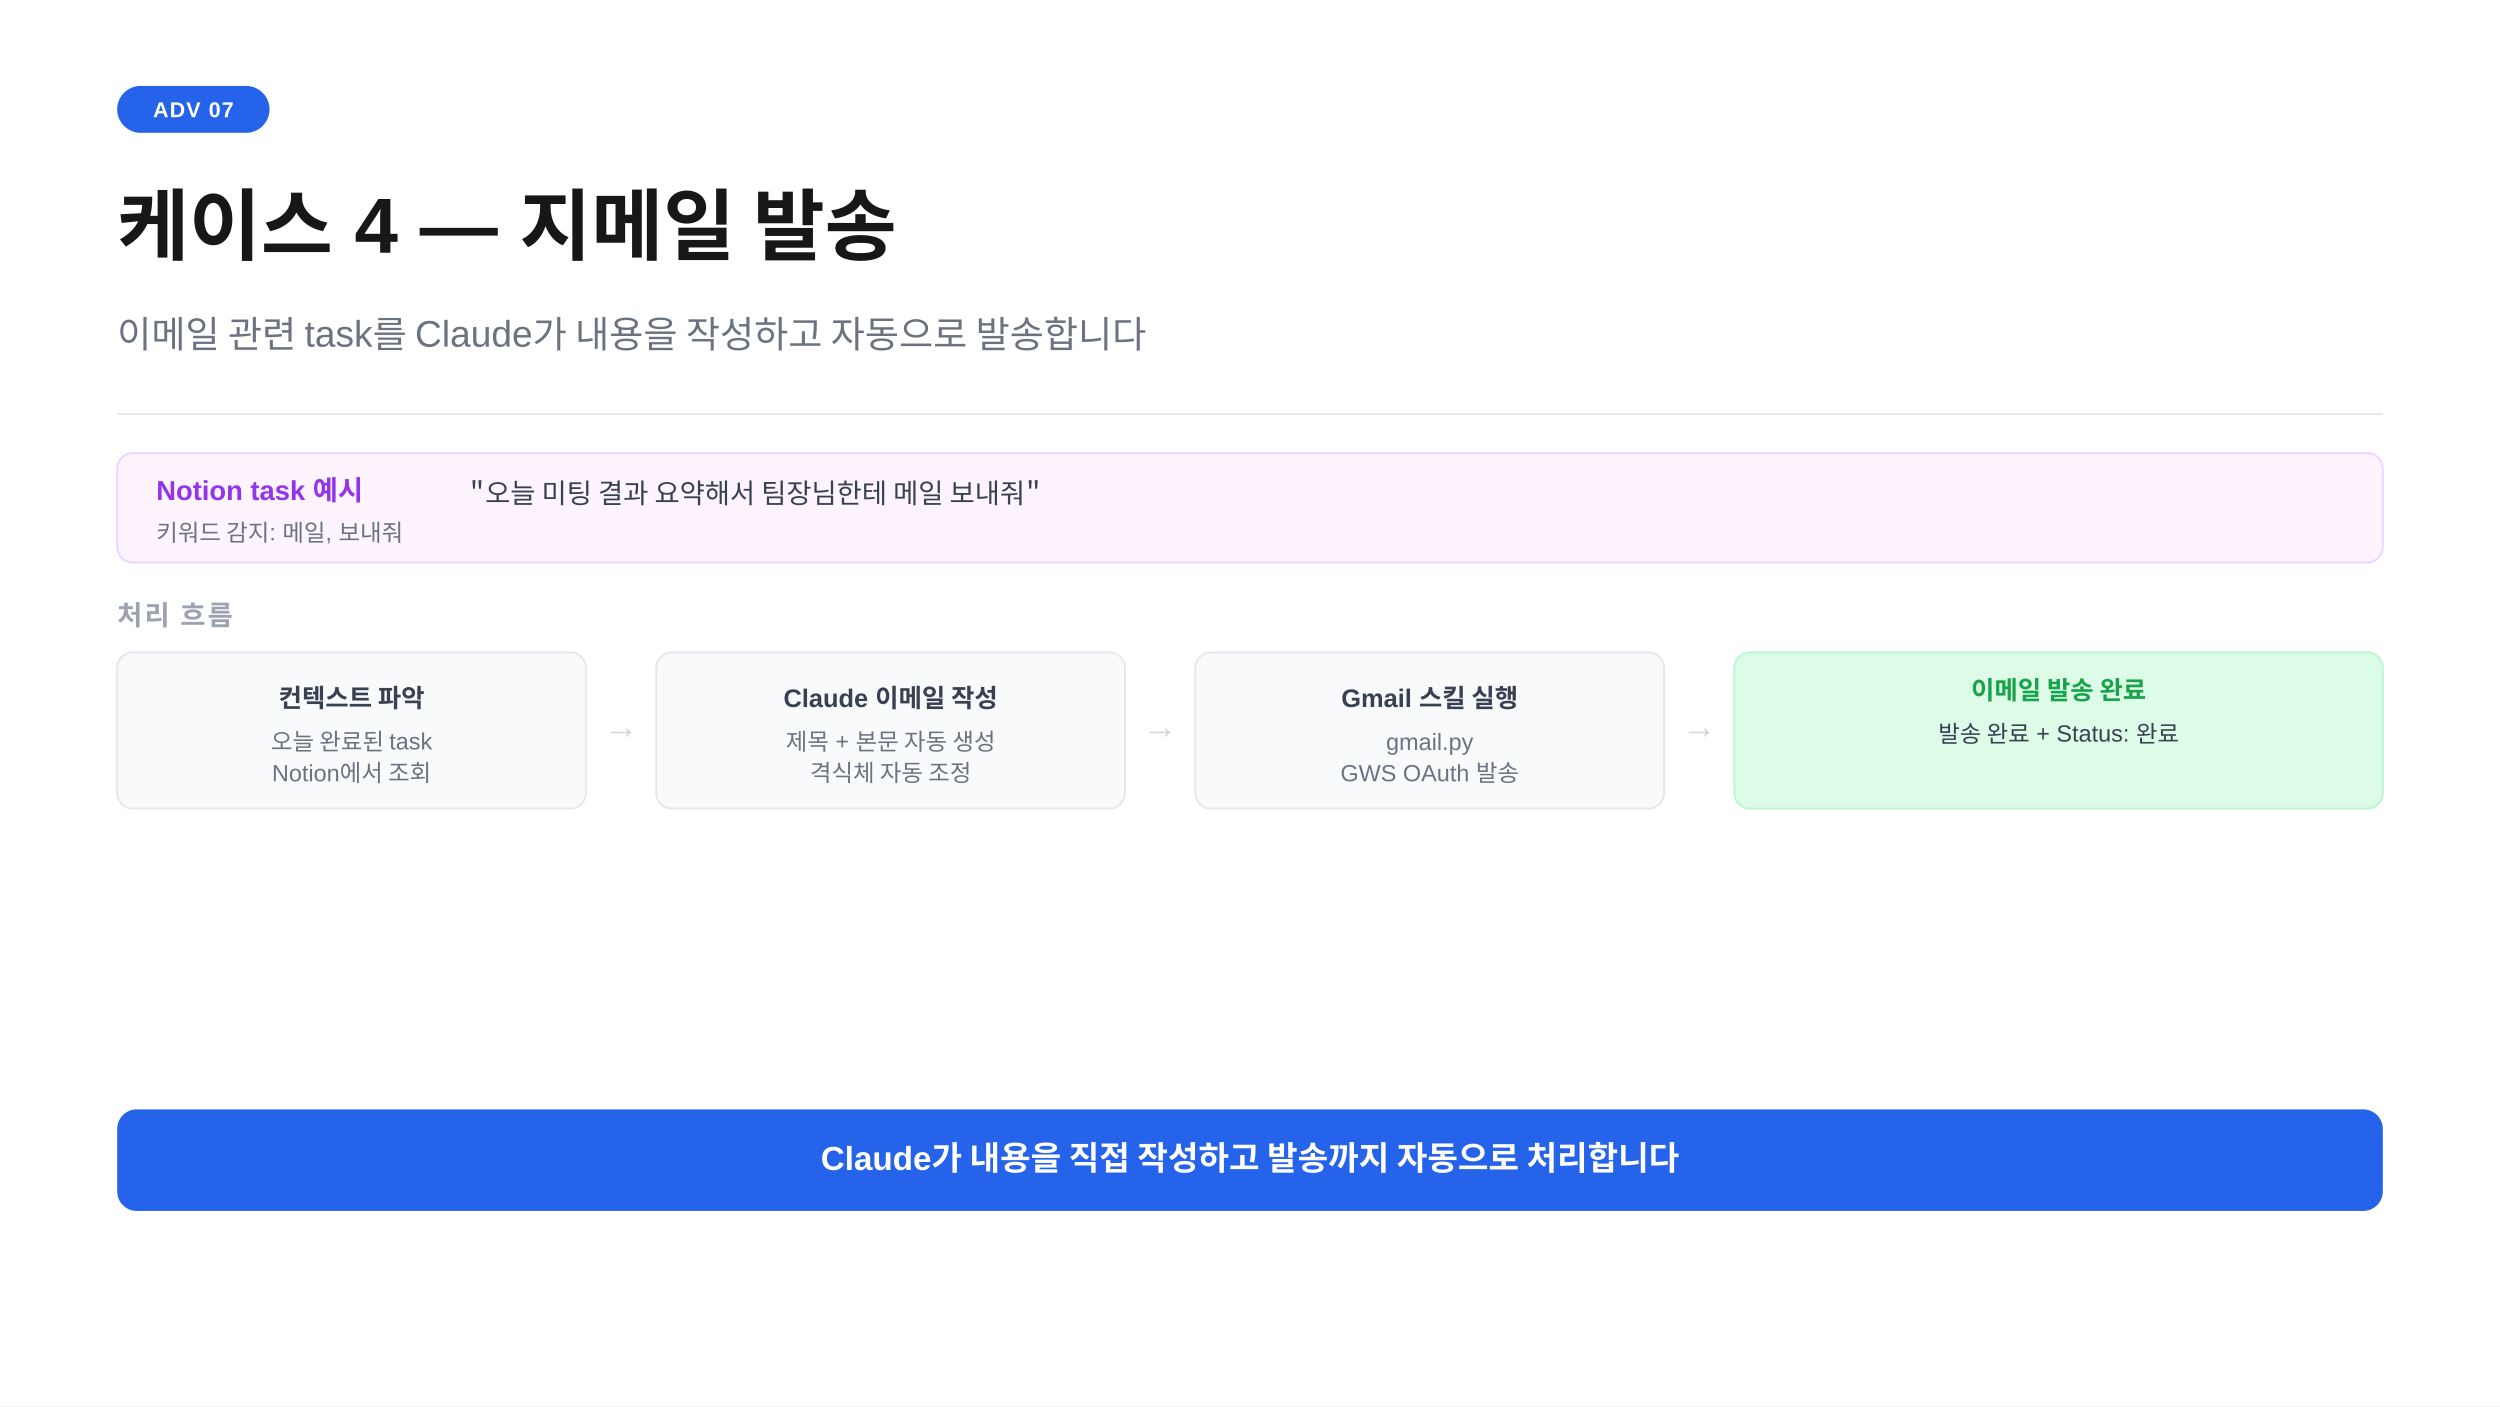
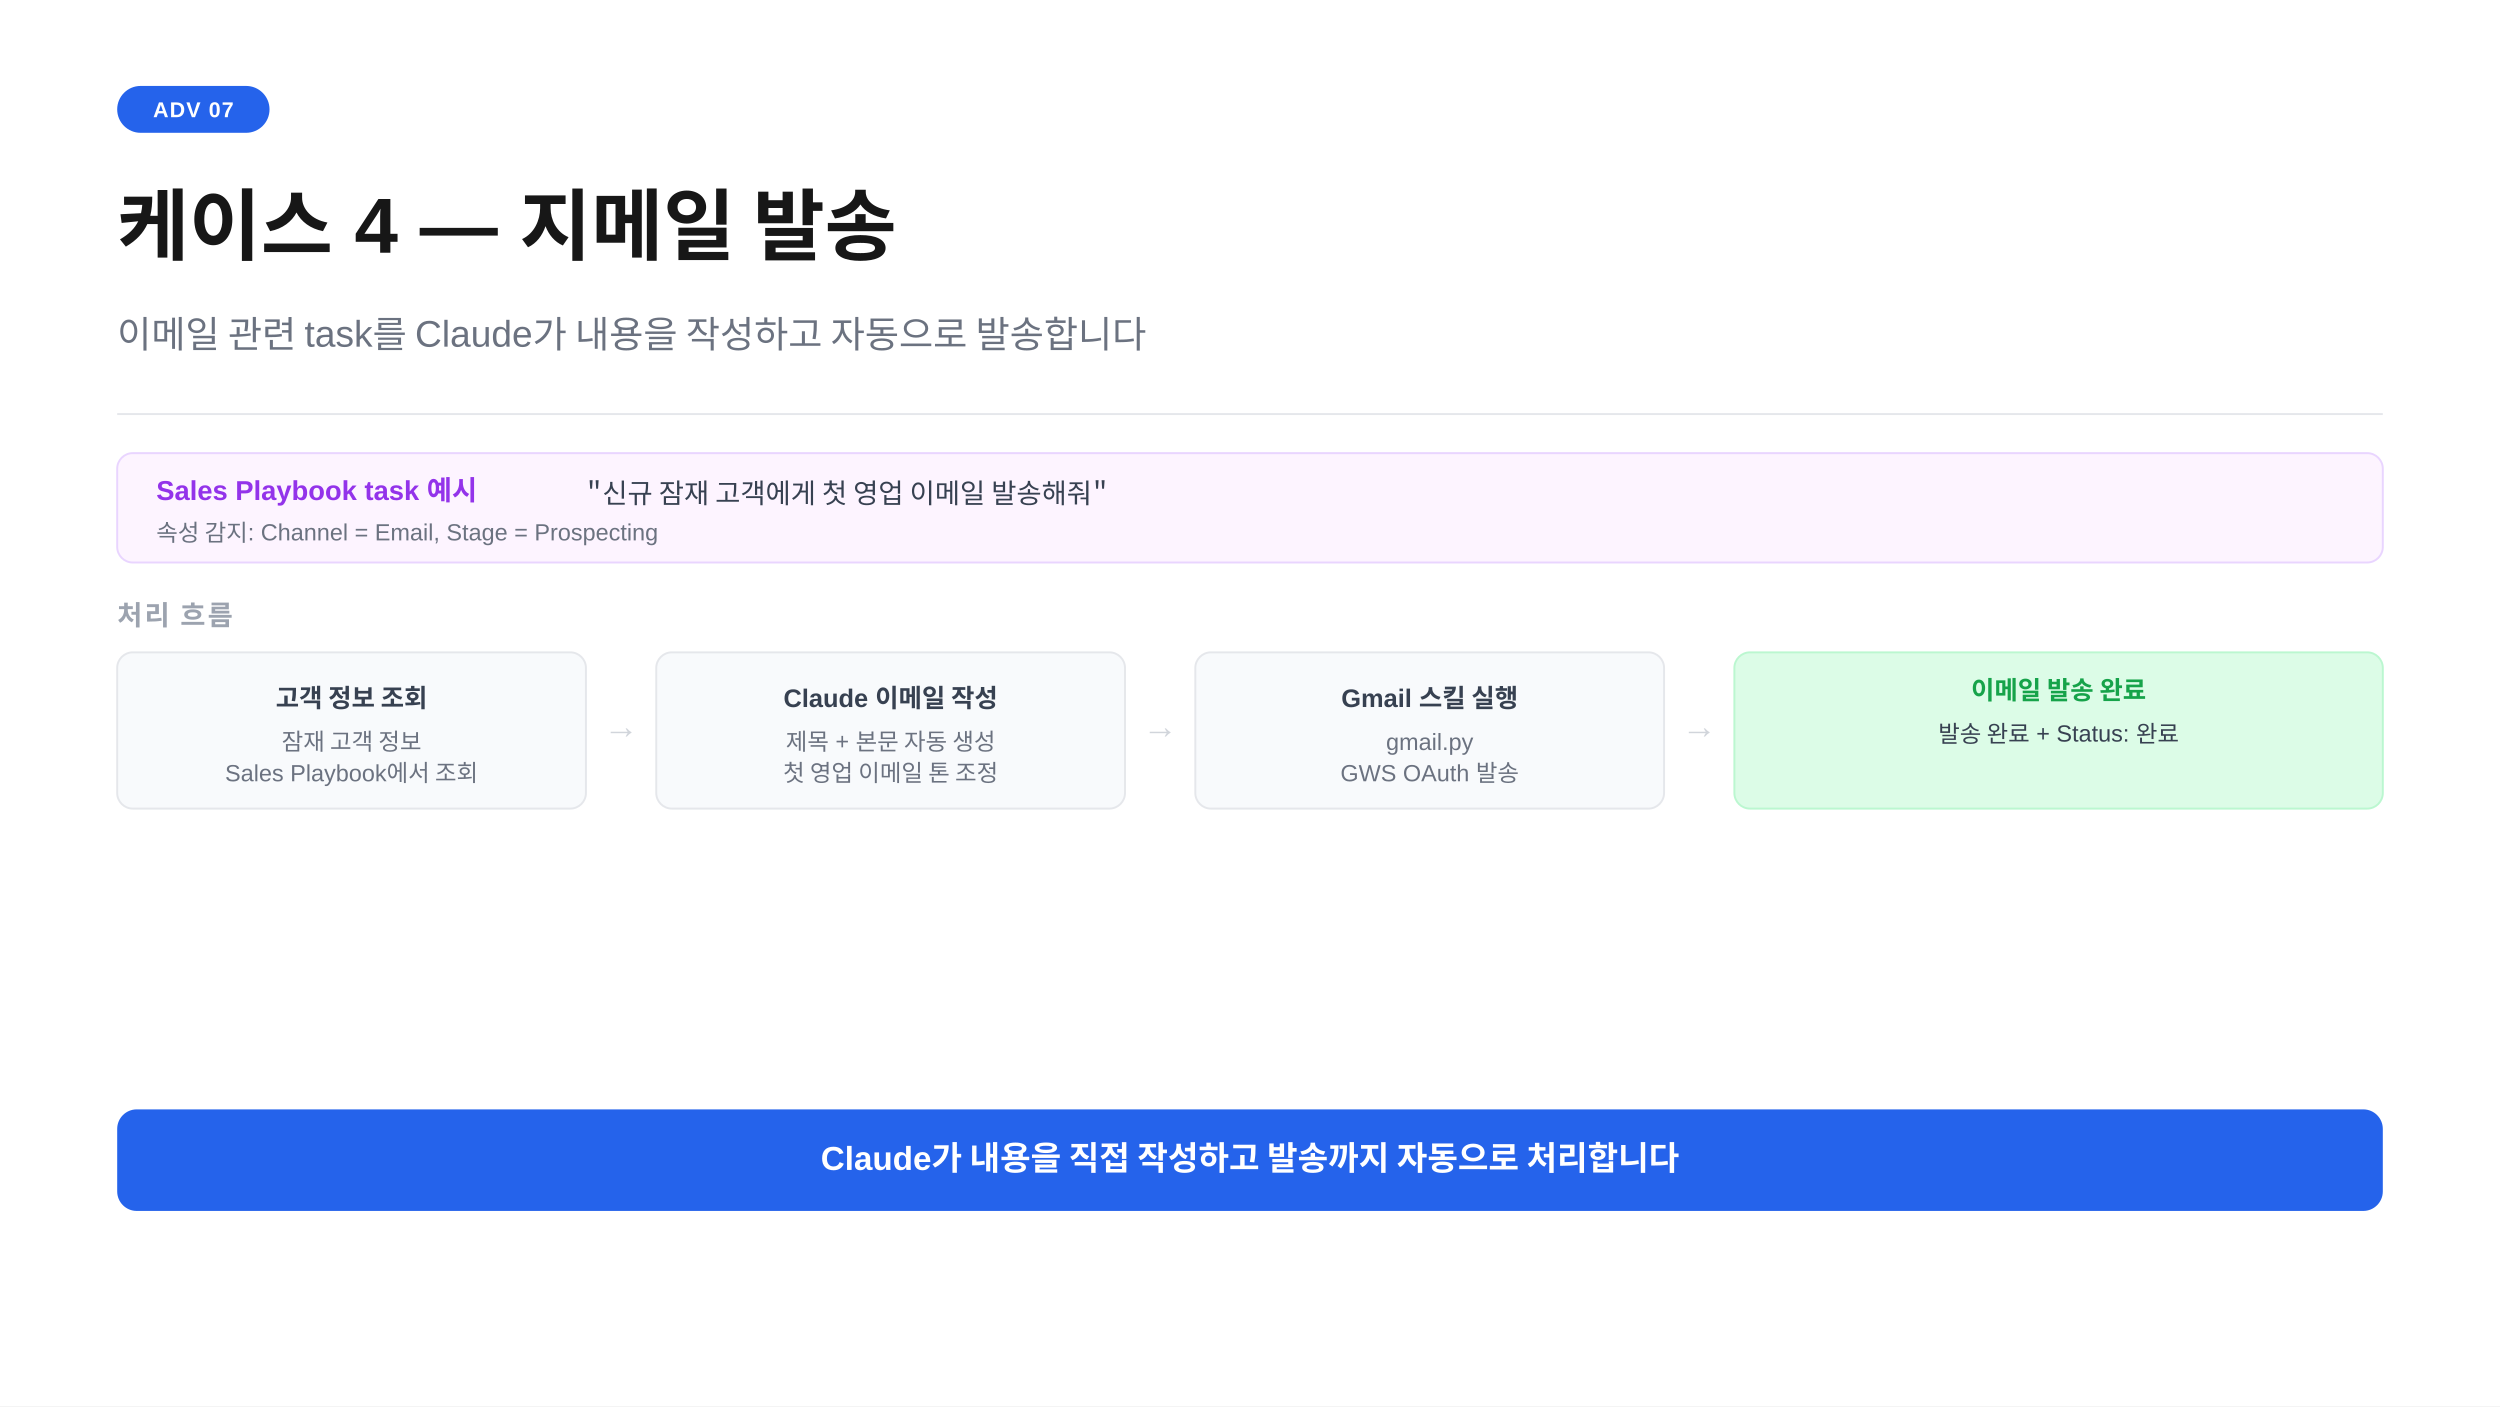
<svg xmlns="http://www.w3.org/2000/svg" width="1280" height="720" viewBox="0 0 1280 720">
  <rect width="1280" height="720" fill="#ffffff" />
  <rect x="60" y="44" width="78" height="24" rx="12" fill="#2563eb" />
  <text x="99" y="60" text-anchor="middle" font-family="-apple-system,BlinkMacSystemFont,'Segoe UI',Arial,sans-serif" font-size="11" font-weight="700" fill="#ffffff" letter-spacing="0.05em">ADV 07</text>
  <text x="60" y="130" font-family="-apple-system,BlinkMacSystemFont,'Segoe UI',Arial,sans-serif" font-size="40" font-weight="700" fill="#171717">케이스 4 — 지메일 발송</text>
  <text x="60" y="178" font-family="-apple-system,BlinkMacSystemFont,'Segoe UI',Arial,sans-serif" font-size="19" fill="#6b7280">이메일 관련 task를 Claude가 내용을 작성하고 자동으로 발송합니다</text>
  <line x1="60" y1="212" x2="1220" y2="212" stroke="#e5e7eb" stroke-width="1" />
  <rect x="60" y="232" width="1160" height="56" rx="8" fill="#fdf4ff" stroke="#e9d5ff" stroke-width="1" />
-   <text x="80" y="256" font-family="-apple-system,BlinkMacSystemFont,'Segoe UI',Arial,sans-serif" font-size="14" font-weight="700" fill="#9333ea">Notion task 예시</text>
-   <text x="240" y="256" font-family="'Courier New',Courier,monospace" font-size="14" fill="#374151">"오늘 미팅 결과 요약해서 팀장님한테 메일 보내줘"</text>
-   <text x="80" y="277" font-family="-apple-system,BlinkMacSystemFont,'Segoe UI',Arial,sans-serif" font-size="12" fill="#6b7280">키워드 감지: 메일, 보내줘</text>
+   <text x="80" y="256" font-family="-apple-system,BlinkMacSystemFont,'Segoe UI',Arial,sans-serif" font-size="14" font-weight="700" fill="#9333ea">Sales Playbook task 예시</text>
+   <text x="300" y="256" font-family="'Courier New',Courier,monospace" font-size="14" fill="#374151">"신규 잠재 고객에게 첫 영업 이메일 발송해줘"</text>
+   <text x="80" y="277" font-family="-apple-system,BlinkMacSystemFont,'Segoe UI',Arial,sans-serif" font-size="12" fill="#6b7280">속성 감지: Channel = Email, Stage = Prospecting</text>
  <text x="60" y="320" font-family="-apple-system,BlinkMacSystemFont,'Segoe UI',Arial,sans-serif" font-size="14" font-weight="600" fill="#9ca3af" letter-spacing="0.08em">처리 흐름</text>
  <rect x="60" y="334" width="240" height="80" rx="8" fill="#f8fafc" stroke="#e5e7eb" stroke-width="1" />
-   <text x="180" y="362" text-anchor="middle" font-family="-apple-system,BlinkMacSystemFont,'Segoe UI',Arial,sans-serif" font-size="13" font-weight="700" fill="#374151">컨텍스트 파악</text>
-   <text x="180" y="384" text-anchor="middle" font-family="-apple-system,BlinkMacSystemFont,'Segoe UI',Arial,sans-serif" font-size="12" fill="#6b7280">오늘 완료된 task</text>
-   <text x="180" y="400" text-anchor="middle" font-family="-apple-system,BlinkMacSystemFont,'Segoe UI',Arial,sans-serif" font-size="12" fill="#6b7280">Notion에서 조회</text>
+   <text x="180" y="362" text-anchor="middle" font-family="-apple-system,BlinkMacSystemFont,'Segoe UI',Arial,sans-serif" font-size="13" font-weight="700" fill="#374151">고객 정보 조회</text>
+   <text x="180" y="384" text-anchor="middle" font-family="-apple-system,BlinkMacSystemFont,'Segoe UI',Arial,sans-serif" font-size="12" fill="#6b7280">잠재 고객 정보</text>
+   <text x="180" y="400" text-anchor="middle" font-family="-apple-system,BlinkMacSystemFont,'Segoe UI',Arial,sans-serif" font-size="12" fill="#6b7280">Sales Playbook에서 조회</text>
  <text x="318" y="378" text-anchor="middle" font-family="-apple-system,BlinkMacSystemFont,'Segoe UI',Arial,sans-serif" font-size="18" fill="#d1d5db">→</text>
  <rect x="336" y="334" width="240" height="80" rx="8" fill="#f8fafc" stroke="#e5e7eb" stroke-width="1" />
  <text x="456" y="362" text-anchor="middle" font-family="-apple-system,BlinkMacSystemFont,'Segoe UI',Arial,sans-serif" font-size="13" font-weight="700" fill="#374151">Claude 이메일 작성</text>
  <text x="456" y="384" text-anchor="middle" font-family="-apple-system,BlinkMacSystemFont,'Segoe UI',Arial,sans-serif" font-size="12" fill="#6b7280">제목 + 본문 자동 생성</text>
-   <text x="456" y="400" text-anchor="middle" font-family="-apple-system,BlinkMacSystemFont,'Segoe UI',Arial,sans-serif" font-size="12" fill="#6b7280">격식체 자동 조정</text>
+   <text x="456" y="400" text-anchor="middle" font-family="-apple-system,BlinkMacSystemFont,'Segoe UI',Arial,sans-serif" font-size="12" fill="#6b7280">첫 영업 이메일 톤 조정</text>
  <text x="594" y="378" text-anchor="middle" font-family="-apple-system,BlinkMacSystemFont,'Segoe UI',Arial,sans-serif" font-size="18" fill="#d1d5db">→</text>
  <rect x="612" y="334" width="240" height="80" rx="8" fill="#f8fafc" stroke="#e5e7eb" stroke-width="1" />
  <text x="732" y="362" text-anchor="middle" font-family="-apple-system,BlinkMacSystemFont,'Segoe UI',Arial,sans-serif" font-size="13" font-weight="700" fill="#374151">Gmail 스킬 실행</text>
  <text x="732" y="384" text-anchor="middle" font-family="-apple-system,BlinkMacSystemFont,'Segoe UI',Arial,sans-serif" font-size="12" fill="#6b7280">gmail.py</text>
  <text x="732" y="400" text-anchor="middle" font-family="-apple-system,BlinkMacSystemFont,'Segoe UI',Arial,sans-serif" font-size="12" fill="#6b7280">GWS OAuth 발송</text>
  <text x="870" y="378" text-anchor="middle" font-family="-apple-system,BlinkMacSystemFont,'Segoe UI',Arial,sans-serif" font-size="18" fill="#d1d5db">→</text>
  <rect x="888" y="334" width="332" height="80" rx="8" fill="#dcfce7" stroke="#bbf7d0" stroke-width="1" />
  <text x="1054" y="358" text-anchor="middle" font-family="-apple-system,BlinkMacSystemFont,'Segoe UI',Arial,sans-serif" font-size="13" font-weight="700" fill="#16a34a">이메일 발송 완료</text>
  <text x="1054" y="380" text-anchor="middle" font-family="-apple-system,BlinkMacSystemFont,'Segoe UI',Arial,sans-serif" font-size="12" fill="#374151">발송 완료 + Status: 완료</text>
  <rect x="60" y="568" width="1160" height="52" rx="10" fill="#2563eb" />
  <text x="640" y="599" text-anchor="middle" font-family="-apple-system,BlinkMacSystemFont,'Segoe UI',Arial,sans-serif" font-size="17" font-weight="600" fill="#ffffff">Claude가 내용을 직접 작성하고 발송까지 자동으로 처리합니다</text>
</svg>
